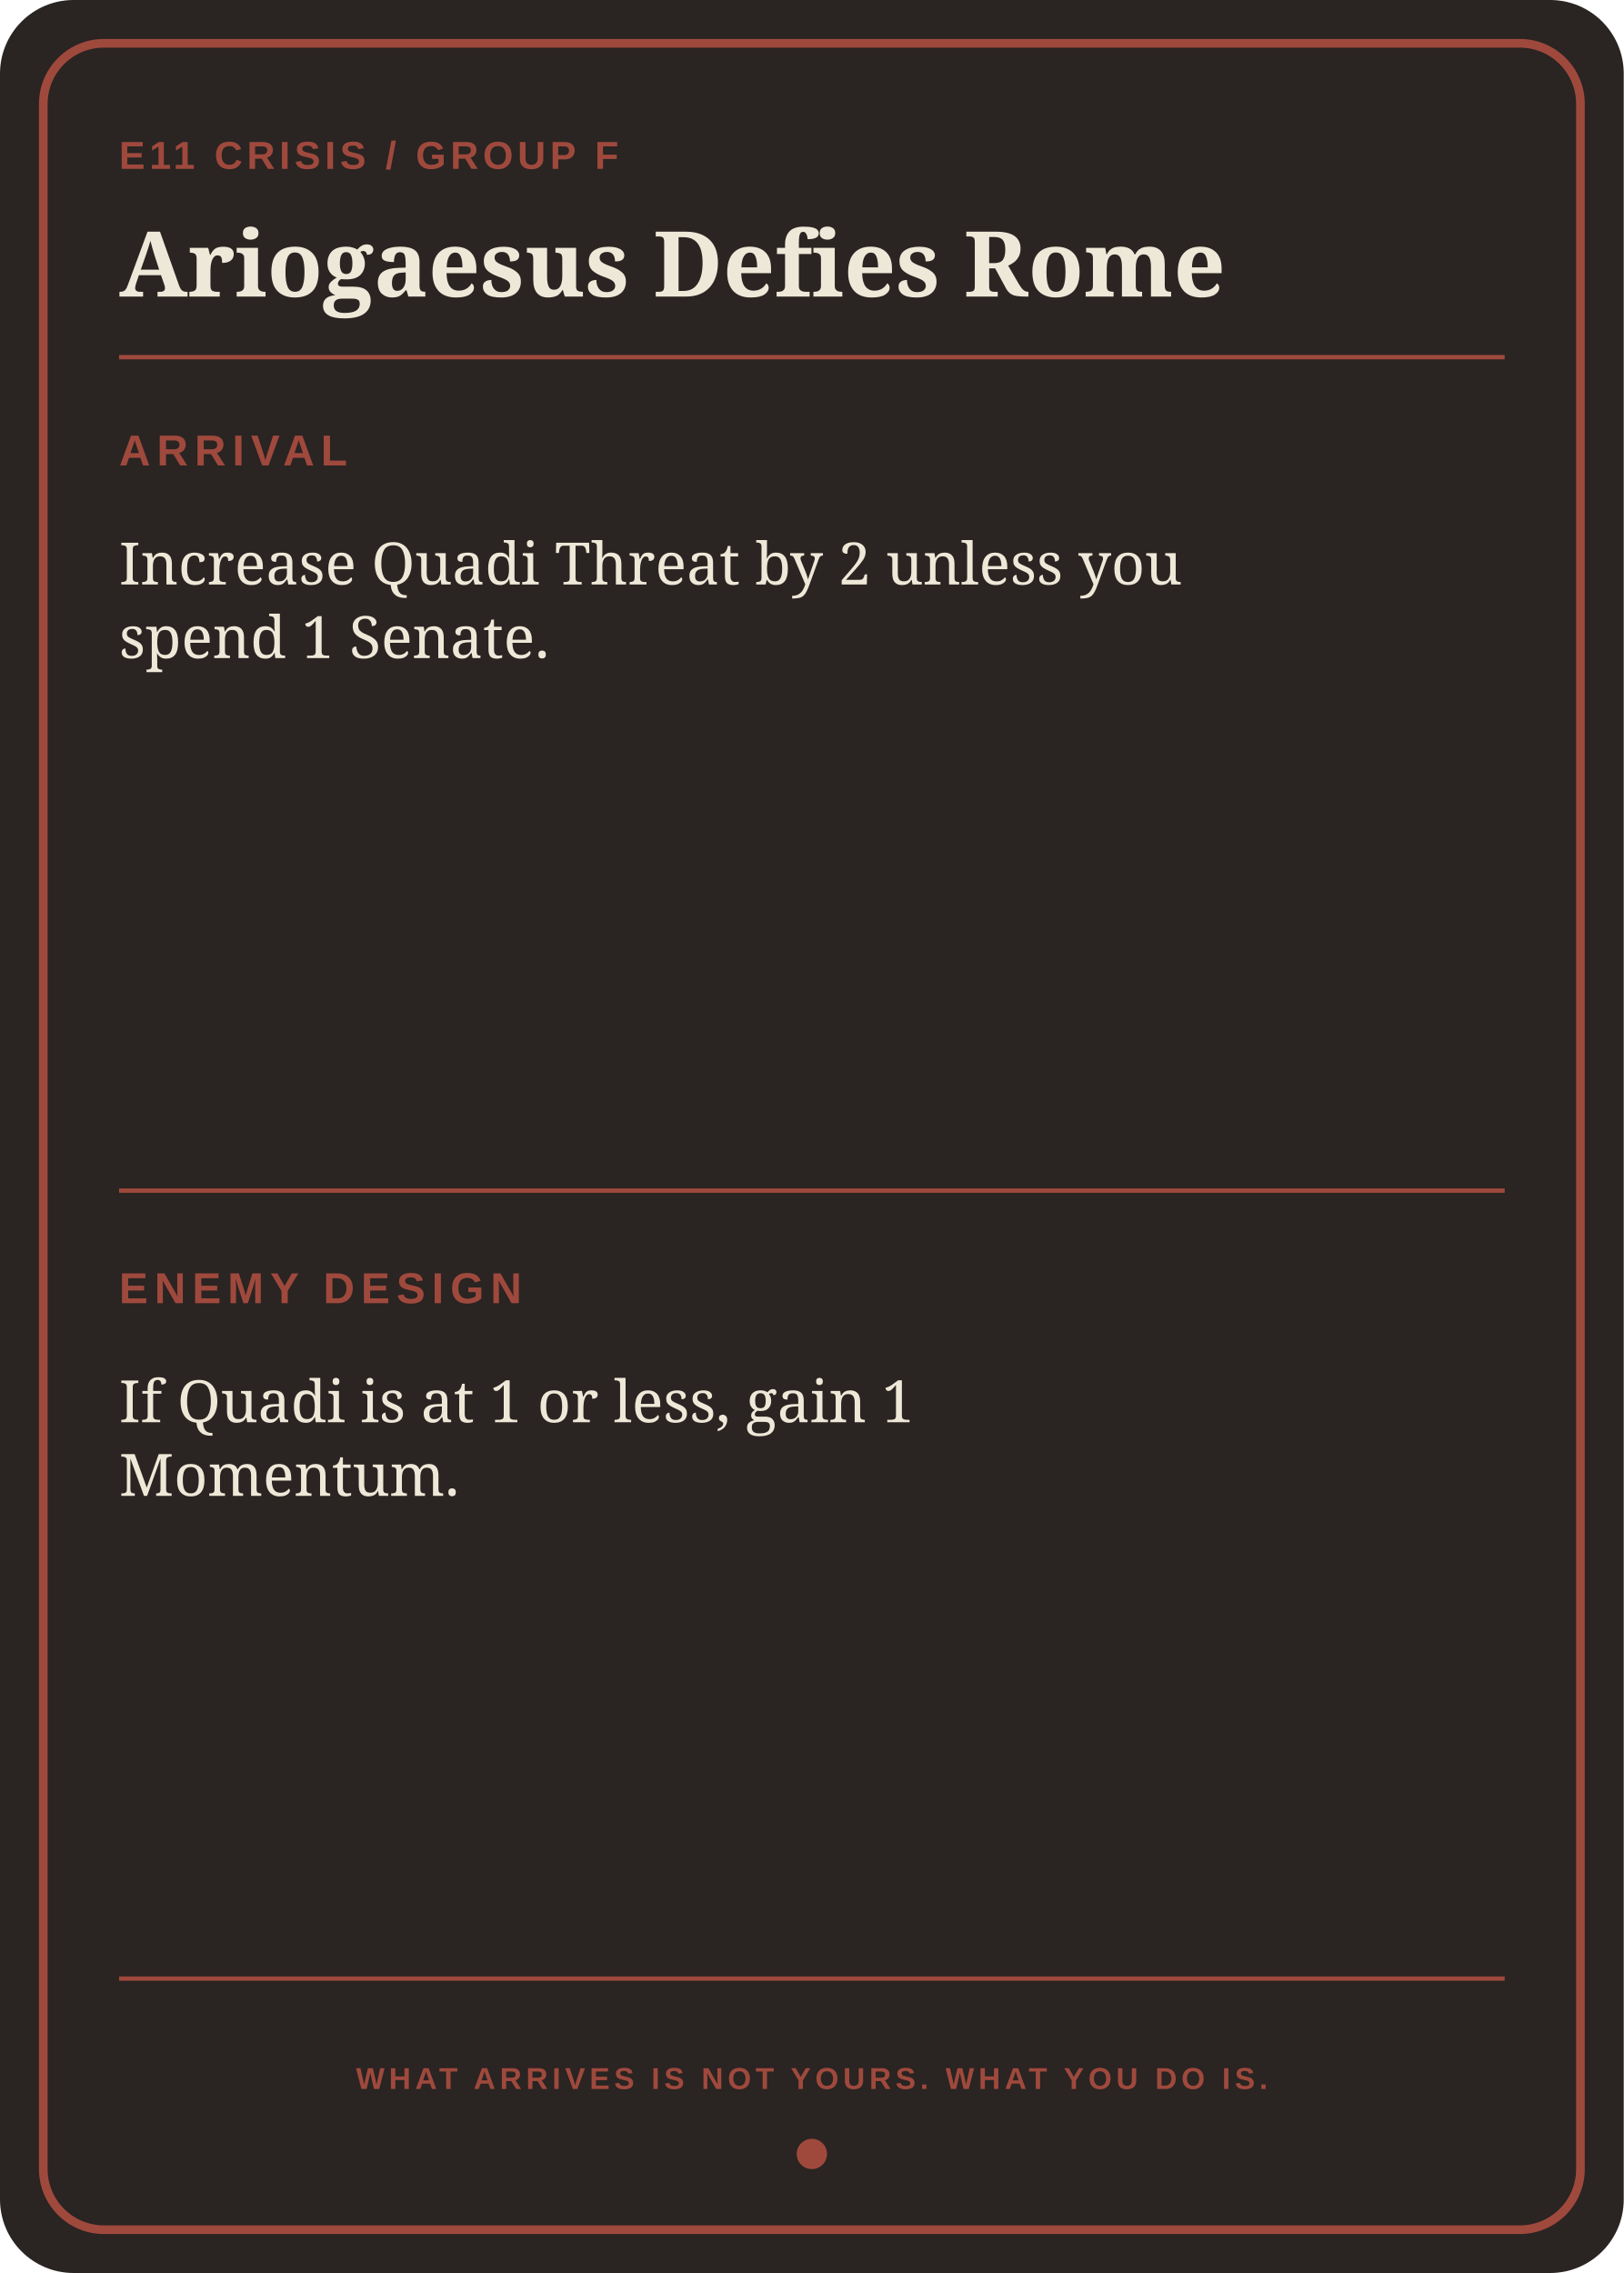
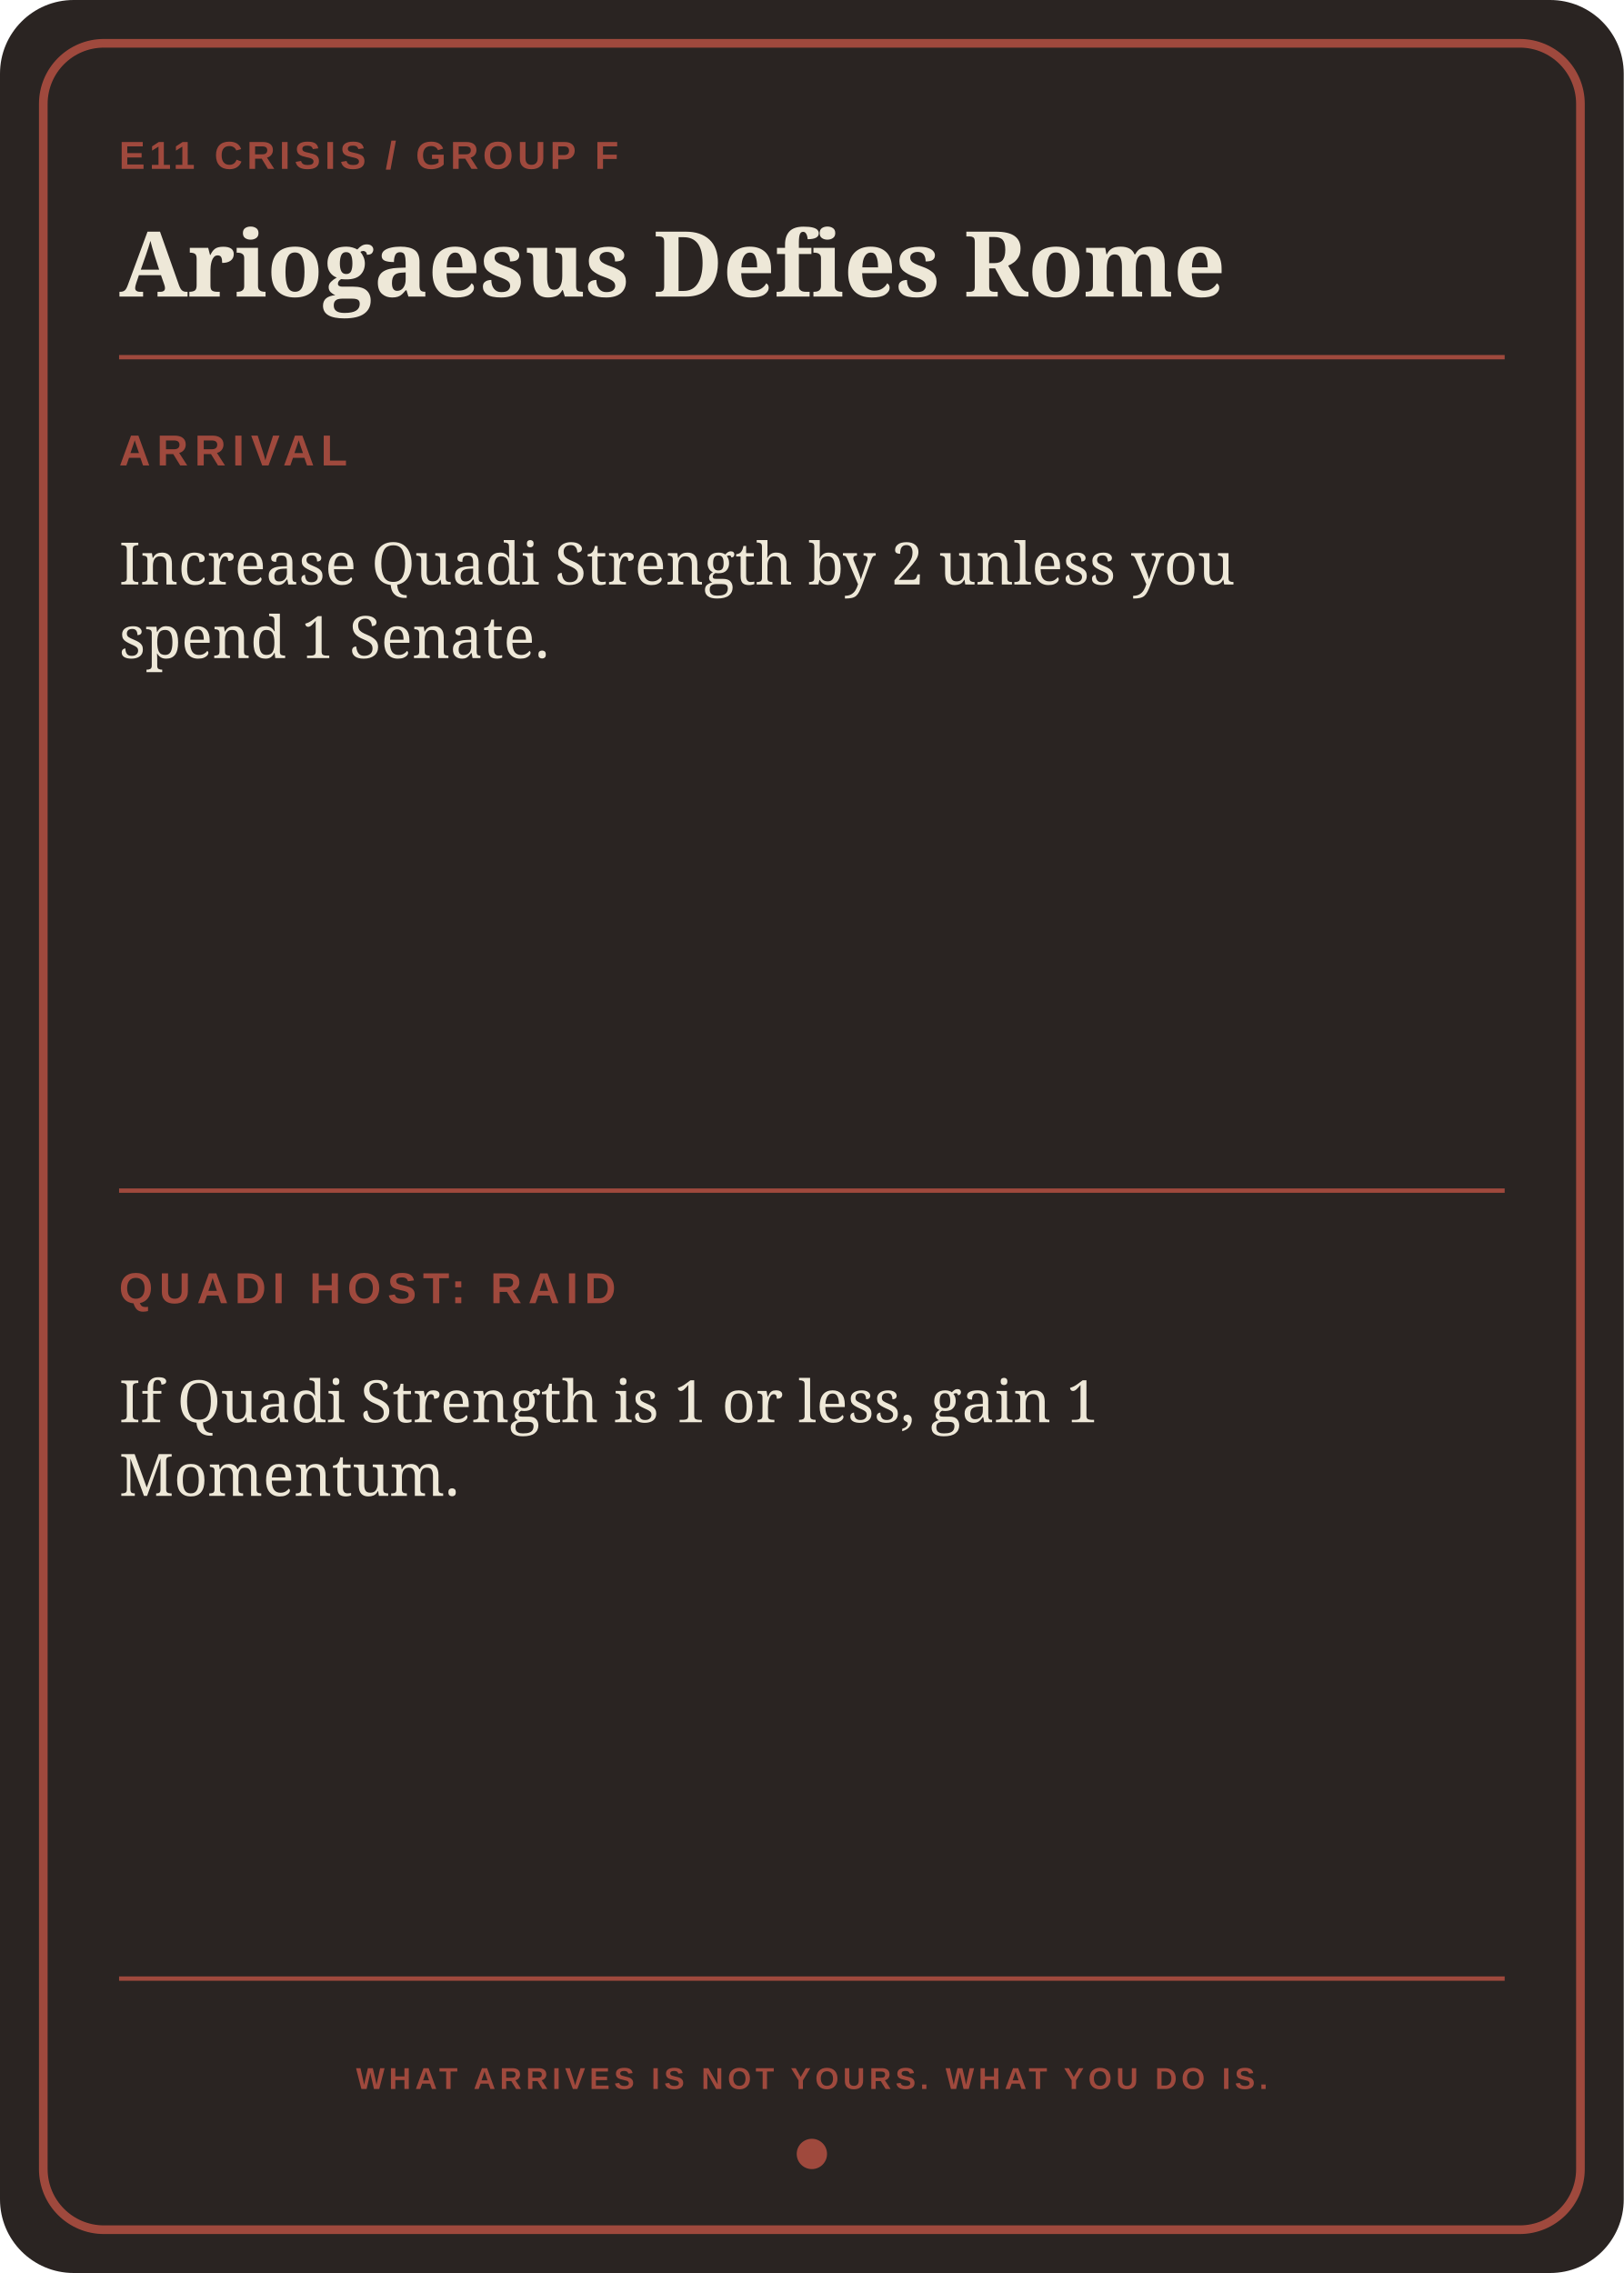
<svg xmlns="http://www.w3.org/2000/svg" width="2.5in" height="3.5in" viewBox="0 0 750 1050">
  <rect width="750" height="1050" rx="34" fill="#2a2422" />
  <rect x="20" y="20" width="710" height="1010" rx="28" fill="none" stroke="#9f493d" stroke-width="4" />
  <path d="M55 165H695M55 550H695M55 914H695" stroke="#9f493d" stroke-width="2" />
  <text x="55" y="78" fill="#9f493d" font-family="Arial,sans-serif" font-size="18" font-weight="bold" letter-spacing="2">E11  CRISIS / GROUP F</text>
  <text x="55" y="137" fill="#eee8d8" font-family="Georgia,serif" font-size="42" font-weight="bold">Ariogaesus Defies Rome</text>
  <text x="55" y="215" fill="#9f493d" font-family="Arial,sans-serif" font-size="20" font-weight="bold" letter-spacing="3">ARRIVAL</text>
  <text x="55" y="270" fill="#eee8d8" font-family="Georgia,serif" font-size="27">
-     <tspan x="55" dy="0">Increase Quadi Threat by 2 unless you</tspan>
+     <tspan x="55" dy="0">Increase Quadi Strength by 2 unless you</tspan>
    <tspan x="55" dy="34">spend 1 Senate.</tspan>
  </text>
-   <text x="55" y="602" fill="#9f493d" font-family="Arial,sans-serif" font-size="20" font-weight="bold" letter-spacing="3">ENEMY DESIGN</text>
+   <text x="55" y="602" fill="#9f493d" font-family="Arial,sans-serif" font-size="20" font-weight="bold" letter-spacing="3">QUADI HOST: RAID</text>
  <text x="55" y="657" fill="#eee8d8" font-family="Georgia,serif" font-size="27">
-     <tspan x="55" dy="0">If Quadi is at 1 or less, gain 1</tspan>
+     <tspan x="55" dy="0">If Quadi Strength is 1 or less, gain 1</tspan>
    <tspan x="55" dy="34">Momentum.</tspan>
  </text>
  <text x="375" y="965" text-anchor="middle" fill="#9f493d" font-family="Arial,sans-serif" font-size="14" font-weight="bold" letter-spacing="2">WHAT ARRIVES IS NOT YOURS. WHAT YOU DO IS.</text>
  <circle cx="375" cy="995" r="7" fill="#9f493d" />
</svg>
